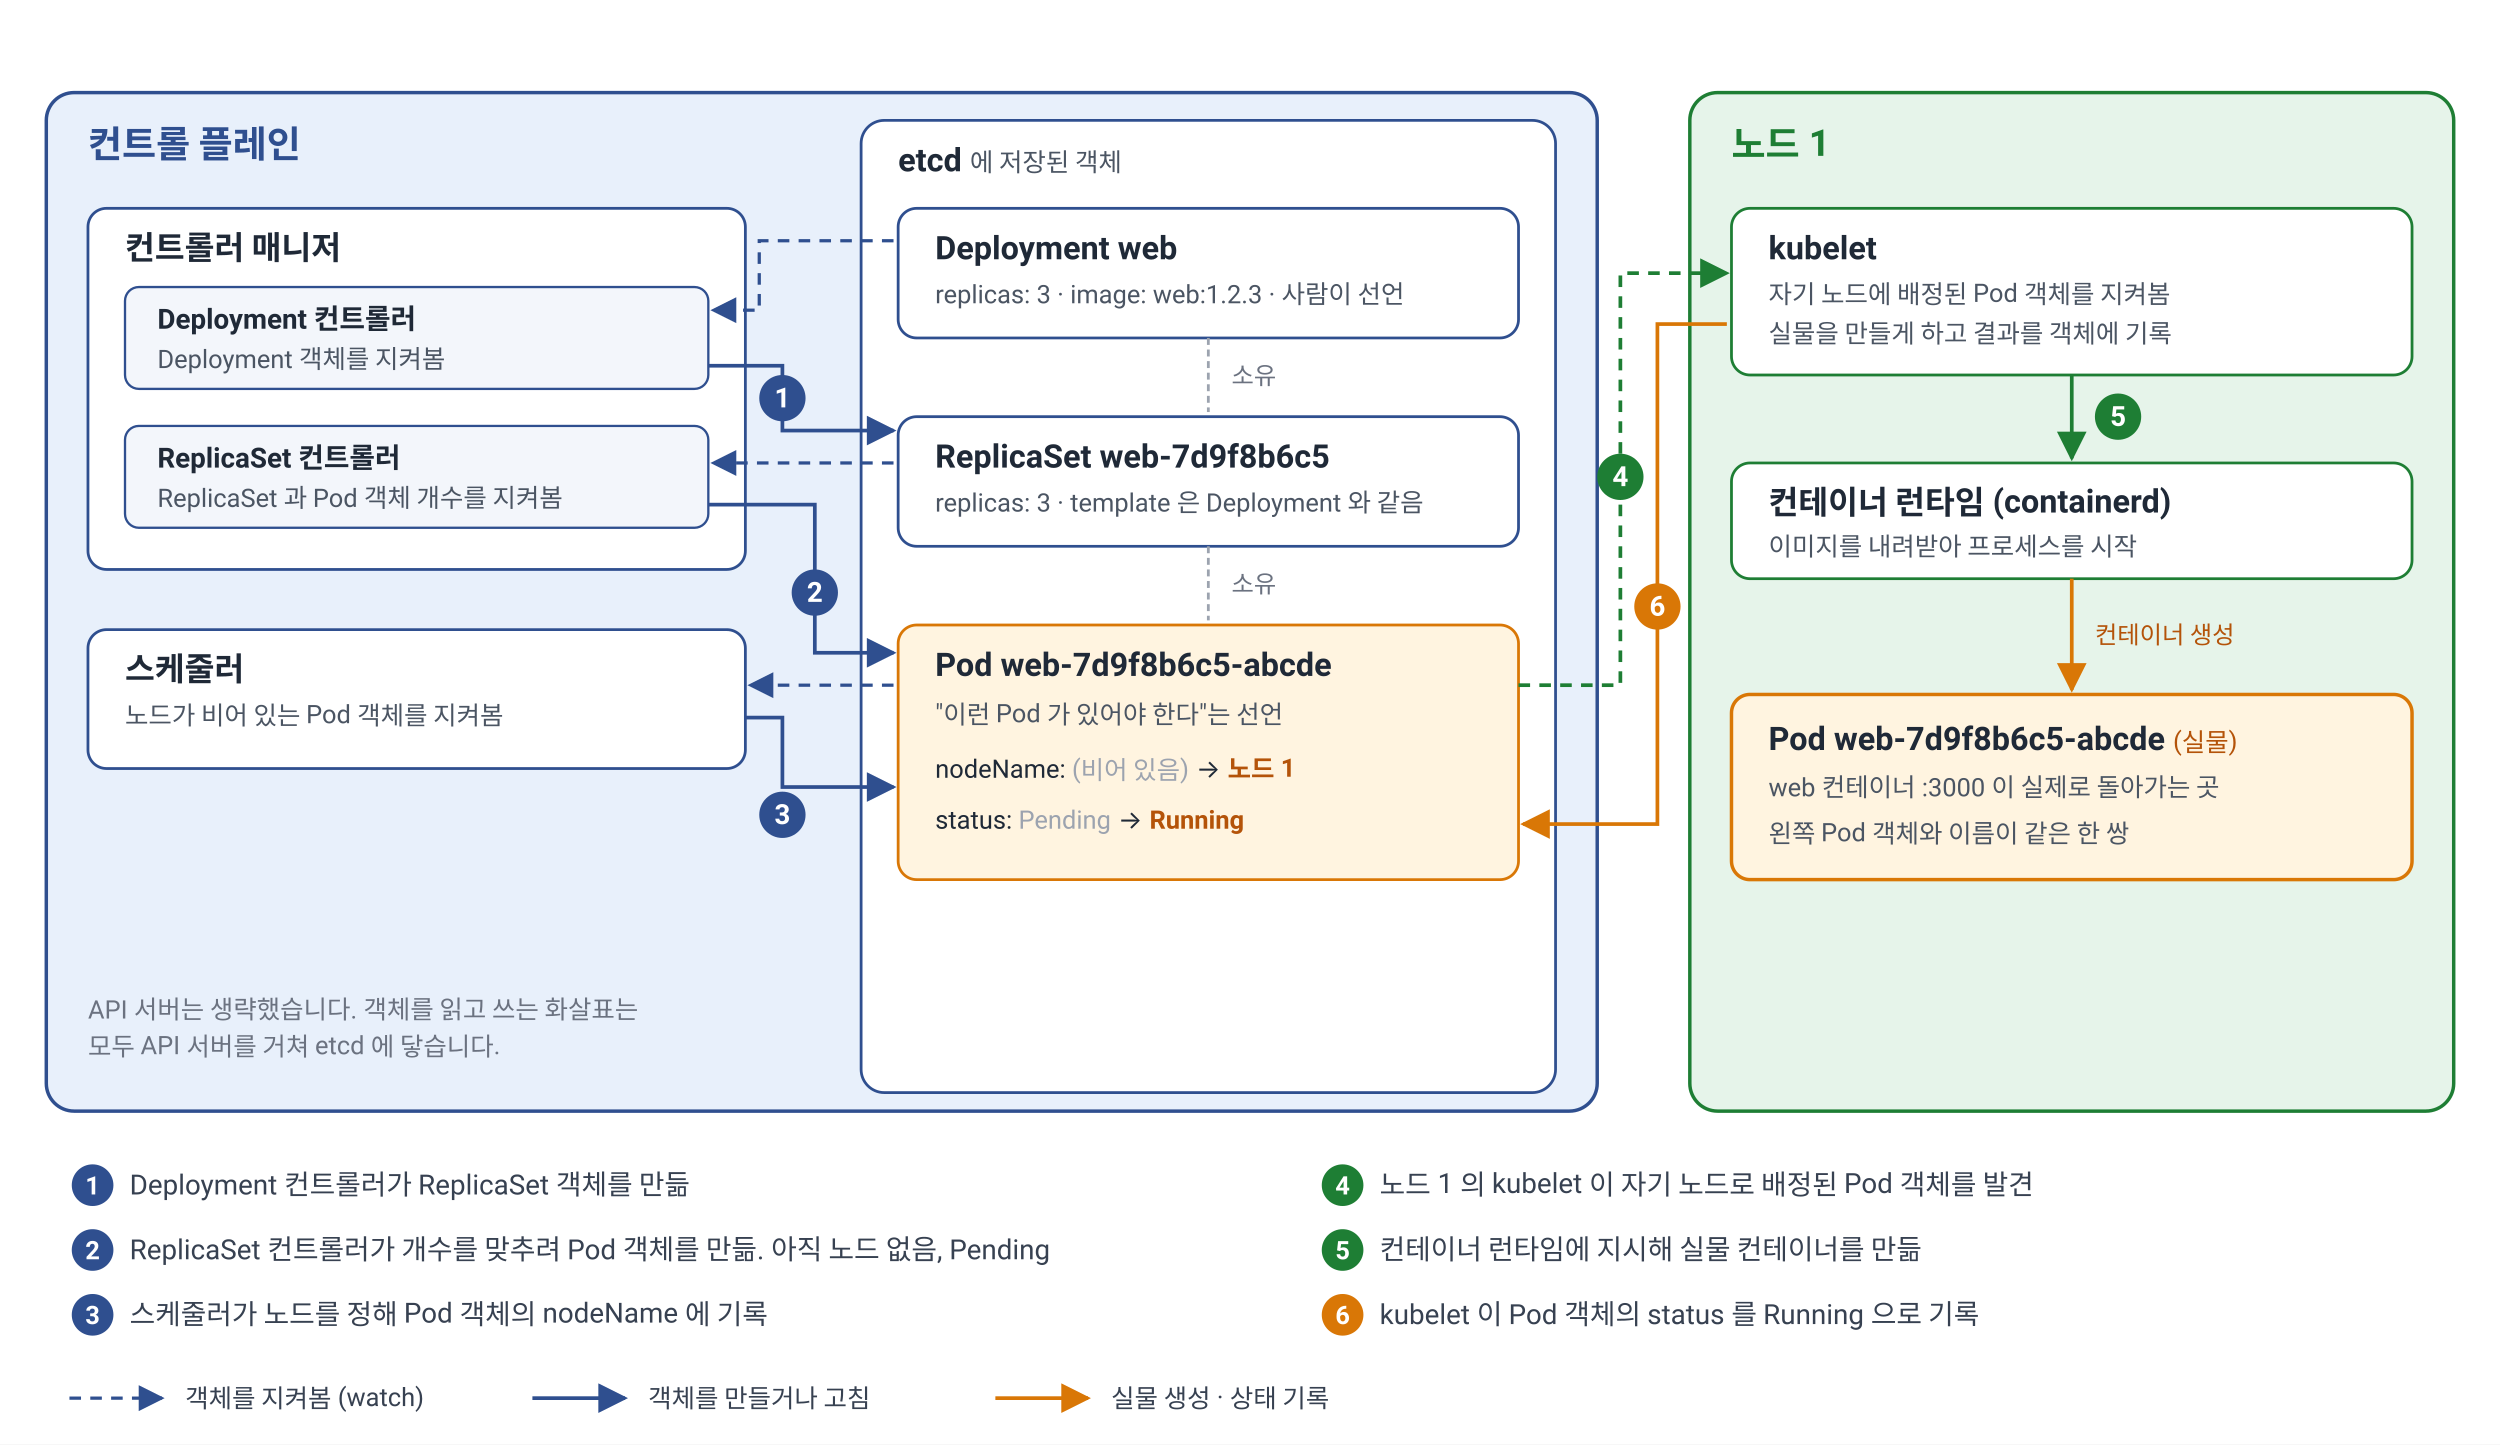
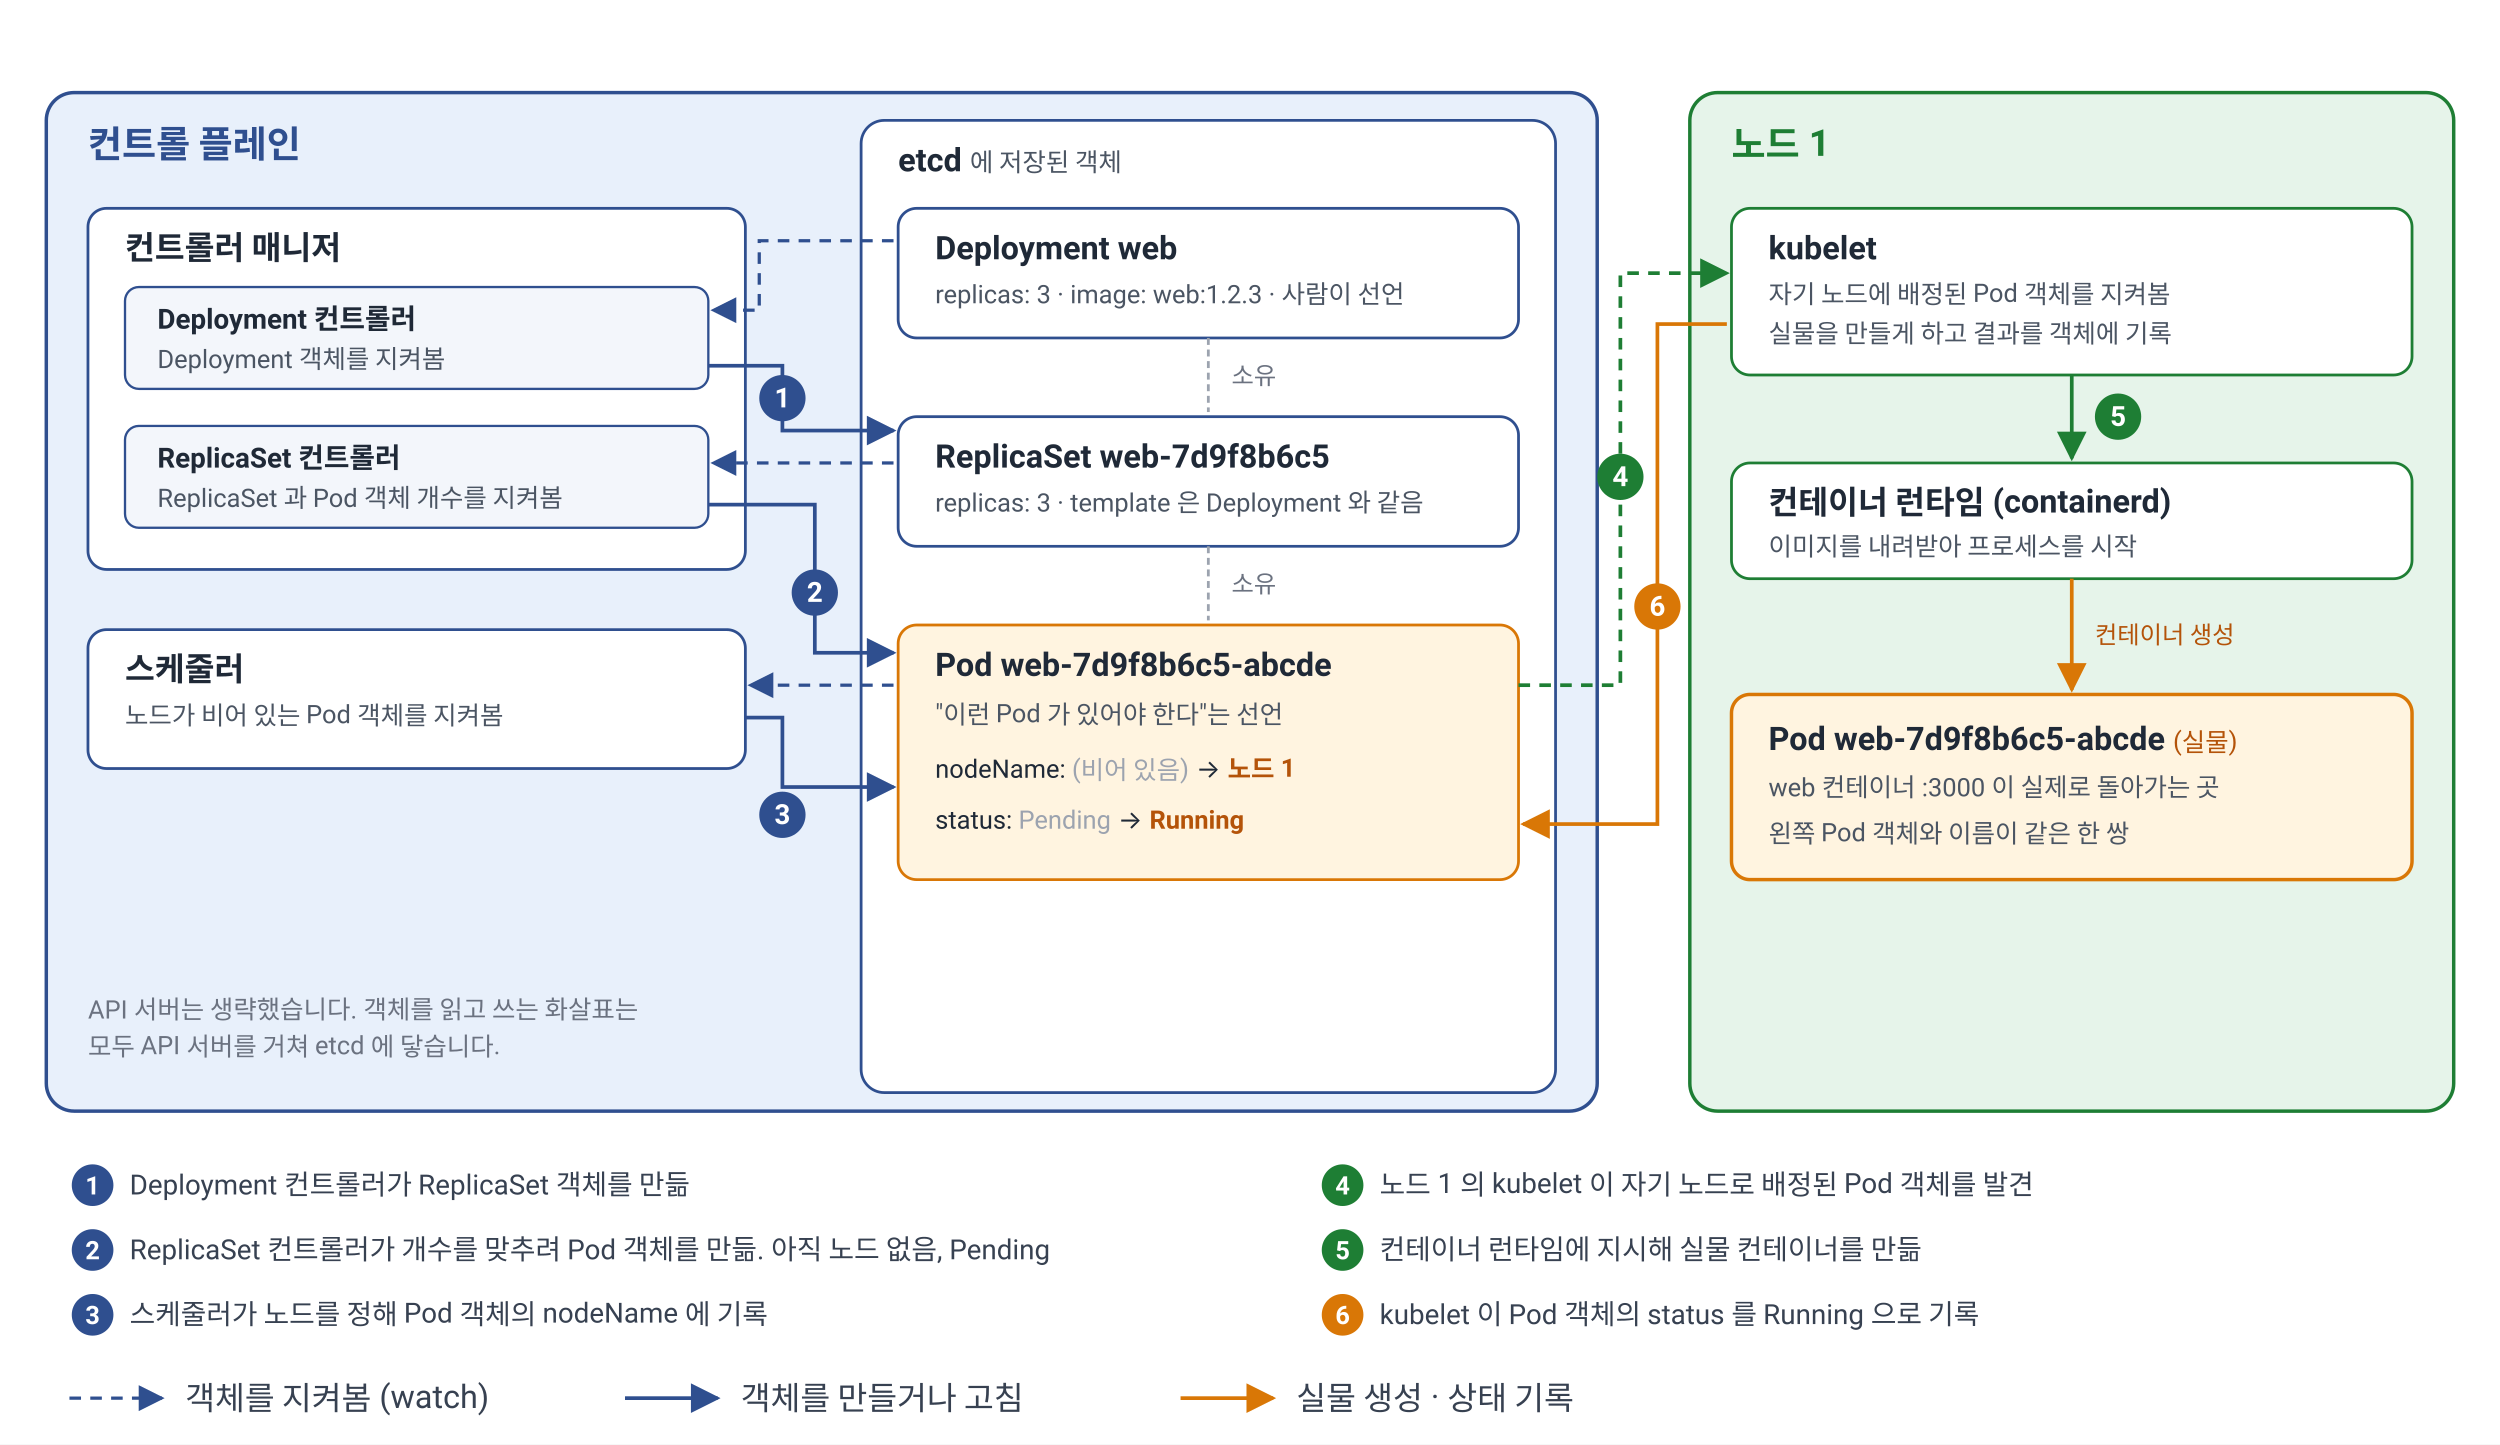
<svg xmlns="http://www.w3.org/2000/svg" width="1080" height="624" viewBox="0 0 1080 624" font-family="-apple-system, BlinkMacSystemFont, 'Apple SD Gothic Neo', 'Noto Sans KR', 'Segoe UI', Roboto, sans-serif" font-size="13">
  <rect width="1080" height="624" fill="#ffffff" />
  <defs>
    <marker id="arrow" viewBox="0 0 10 10" refX="9" refY="5" markerWidth="8" markerHeight="8" orient="auto-start-reverse">
      <path d="M0,0 L10,5 L0,10 z" fill="#6b7280" />
    </marker>
    <marker id="arrow-blue" viewBox="0 0 10 10" refX="9" refY="5" markerWidth="8" markerHeight="8" orient="auto-start-reverse">
      <path d="M0,0 L10,5 L0,10 z" fill="#2f4f8f" />
    </marker>
    <marker id="arrow-orange" viewBox="0 0 10 10" refX="9" refY="5" markerWidth="8" markerHeight="8" orient="auto-start-reverse">
      <path d="M0,0 L10,5 L0,10 z" fill="#d97706" />
    </marker>
    <marker id="arrow-green" viewBox="0 0 10 10" refX="9" refY="5" markerWidth="8" markerHeight="8" orient="auto-start-reverse">
      <path d="M0,0 L10,5 L0,10 z" fill="#1e7e34" />
    </marker>
  </defs>
  <rect x="20" y="40" width="670" height="440" rx="12" fill="#e8f0fb" stroke="#2f4f8f" stroke-width="1.5" />
  <text x="38" y="68" font-size="16" font-weight="700" fill="#2f4f8f">컨트롤 플레인</text>
  <rect x="38" y="90" width="284" height="156" rx="8" fill="#ffffff" stroke="#2f4f8f" stroke-width="1.2" />
  <text x="54" y="112" font-size="14" font-weight="700" fill="#1f2937">컨트롤러 매니저</text>
  <rect x="54" y="124" width="252" height="44" rx="6" fill="#f3f6fb" stroke="#2f4f8f" stroke-width="1" />
  <text x="68" y="142" font-size="12" font-weight="700" fill="#1f2937">Deployment 컨트롤러</text>
  <text x="68" y="159" font-size="11" fill="#4b5563">Deployment 객체를 지켜봄</text>
  <rect x="54" y="184" width="252" height="44" rx="6" fill="#f3f6fb" stroke="#2f4f8f" stroke-width="1" />
  <text x="68" y="202" font-size="12" font-weight="700" fill="#1f2937">ReplicaSet 컨트롤러</text>
  <text x="68" y="219" font-size="11" fill="#4b5563">ReplicaSet 과 Pod 객체 개수를 지켜봄</text>
  <rect x="38" y="272" width="284" height="60" rx="8" fill="#ffffff" stroke="#2f4f8f" stroke-width="1.2" />
  <text x="54" y="294" font-size="14" font-weight="700" fill="#1f2937">스케줄러</text>
  <text x="54" y="313" font-size="11" fill="#4b5563">노드가 비어 있는 Pod 객체를 지켜봄</text>
  <text x="38" y="440" font-size="11" fill="#6b7280">API 서버는 생략했습니다. 객체를 읽고 쓰는 화살표는</text>
  <text x="38" y="456" font-size="11" fill="#6b7280">모두 API 서버를 거쳐 etcd 에 닿습니다.</text>
  <rect x="372" y="52" width="300" height="420" rx="10" fill="#ffffff" stroke="#2f4f8f" stroke-width="1.2" />
  <text x="388" y="74" font-size="14" font-weight="700" fill="#1f2937">etcd <tspan font-size="11" font-weight="400" fill="#4b5563">에 저장된 객체</tspan>
  </text>
  <rect x="388" y="90" width="268" height="56" rx="8" fill="#ffffff" stroke="#2f4f8f" stroke-width="1.2" />
  <text x="404" y="112" font-size="14" font-weight="700" fill="#1f2937">Deployment web</text>
  <text x="404" y="131" font-size="11" fill="#4b5563">replicas: 3 · image: web:1.2.3 · 사람이 선언</text>
  <rect x="388" y="180" width="268" height="56" rx="8" fill="#ffffff" stroke="#2f4f8f" stroke-width="1.2" />
  <text x="404" y="202" font-size="14" font-weight="700" fill="#1f2937">ReplicaSet web-7d9f8b6c5</text>
  <text x="404" y="221" font-size="11" fill="#4b5563">replicas: 3 · template 은 Deployment 와 같음</text>
  <rect x="388" y="270" width="268" height="110" rx="8" fill="#fff4e0" stroke="#d97706" stroke-width="1.2" />
  <text x="404" y="292" font-size="14" font-weight="700" fill="#1f2937">Pod web-7d9f8b6c5-abcde</text>
  <text x="404" y="312" font-size="11" fill="#4b5563">"이런 Pod 가 있어야 한다"는 선언</text>
  <text x="404" y="336" font-size="11" fill="#1f2937">nodeName: <tspan fill="#9ca3af">(비어 있음)</tspan> → <tspan fill="#b45309" font-weight="700">노드 1</tspan>
  </text>
  <text x="404" y="358" font-size="11" fill="#1f2937">status: <tspan fill="#9ca3af">Pending</tspan> → <tspan fill="#b45309" font-weight="700">Running</tspan>
  </text>
  <line x1="522" y1="146" x2="522" y2="178" stroke="#9ca3af" stroke-width="1.2" stroke-dasharray="3 2" />
  <line x1="522" y1="236" x2="522" y2="268" stroke="#9ca3af" stroke-width="1.2" stroke-dasharray="3 2" />
  <text x="532" y="166" font-size="10.5" fill="#6b7280">소유</text>
  <text x="532" y="256" font-size="10.5" fill="#6b7280">소유</text>
  <rect x="730" y="40" width="330" height="440" rx="12" fill="#e6f4ea" stroke="#1e7e34" stroke-width="1.5" />
  <text x="748" y="68" font-size="16" font-weight="700" fill="#1e7e34">노드 1</text>
  <rect x="748" y="90" width="294" height="72" rx="8" fill="#ffffff" stroke="#1e7e34" stroke-width="1.2" />
  <text x="764" y="112" font-size="14" font-weight="700" fill="#1f2937">kubelet</text>
  <text x="764" y="131" font-size="11" fill="#4b5563">자기 노드에 배정된 Pod 객체를 지켜봄</text>
  <text x="764" y="148" font-size="11" fill="#4b5563">실물을 만들게 하고 결과를 객체에 기록</text>
  <rect x="748" y="200" width="294" height="50" rx="8" fill="#ffffff" stroke="#1e7e34" stroke-width="1.2" />
  <text x="764" y="222" font-size="14" font-weight="700" fill="#1f2937">컨테이너 런타임 (containerd)</text>
  <text x="764" y="240" font-size="11" fill="#4b5563">이미지를 내려받아 프로세스를 시작</text>
  <rect x="748" y="300" width="294" height="80" rx="8" fill="#fff4e0" stroke="#d97706" stroke-width="1.5" />
  <text x="764" y="324" font-size="14" font-weight="700" fill="#1f2937">Pod web-7d9f8b6c5-abcde <tspan font-size="11" font-weight="400" fill="#b45309">(실물)</tspan>
  </text>
  <text x="764" y="344" font-size="11" fill="#4b5563">web 컨테이너 :3000 이 실제로 돌아가는 곳</text>
  <text x="764" y="364" font-size="11" fill="#4b5563">왼쪽 Pod 객체와 이름이 같은 한 쌍</text>
  <path d="M386,104 L328,104 L328,134 L308,134" fill="none" stroke="#2f4f8f" stroke-width="1.4" stroke-dasharray="5 4" marker-end="url(#arrow-blue)" />
  <path d="M386,200 L308,200" fill="none" stroke="#2f4f8f" stroke-width="1.4" stroke-dasharray="5 4" marker-end="url(#arrow-blue)" />
  <path d="M386,296 L324,296" fill="none" stroke="#2f4f8f" stroke-width="1.4" stroke-dasharray="5 4" marker-end="url(#arrow-blue)" />
  <path d="M306,158 L338,158 L338,186 L386,186" fill="none" stroke="#2f4f8f" stroke-width="1.6" marker-end="url(#arrow-blue)" />
  <circle cx="338" cy="172" r="10" fill="#2f4f8f" />
  <text x="338" y="176" text-anchor="middle" font-size="12" font-weight="700" fill="#ffffff">1</text>
  <path d="M306,218 L352,218 L352,282 L386,282" fill="none" stroke="#2f4f8f" stroke-width="1.6" marker-end="url(#arrow-blue)" />
  <circle cx="352" cy="256" r="10" fill="#2f4f8f" />
  <text x="352" y="260" text-anchor="middle" font-size="12" font-weight="700" fill="#ffffff">2</text>
  <path d="M322,310 L338,310 L338,340 L386,340" fill="none" stroke="#2f4f8f" stroke-width="1.6" marker-end="url(#arrow-blue)" />
  <circle cx="338" cy="352" r="10" fill="#2f4f8f" />
  <text x="338" y="356" text-anchor="middle" font-size="12" font-weight="700" fill="#ffffff">3</text>
  <path d="M656,296 L700,296 L700,118 L746,118" fill="none" stroke="#1e7e34" stroke-width="1.6" stroke-dasharray="5 4" marker-end="url(#arrow-green)" />
  <circle cx="700" cy="206" r="10" fill="#1e7e34" />
  <text x="700" y="210" text-anchor="middle" font-size="12" font-weight="700" fill="#ffffff">4</text>
  <line x1="895" y1="162" x2="895" y2="198" stroke="#1e7e34" stroke-width="1.6" marker-end="url(#arrow-green)" />
  <circle cx="915" cy="180" r="10" fill="#1e7e34" />
  <text x="915" y="184" text-anchor="middle" font-size="12" font-weight="700" fill="#ffffff">5</text>
  <line x1="895" y1="250" x2="895" y2="298" stroke="#d97706" stroke-width="1.6" marker-end="url(#arrow-orange)" />
  <text x="905" y="278" font-size="10.5" fill="#b45309">컨테이너 생성</text>
  <path d="M746,140 L716,140 L716,356 L658,356" fill="none" stroke="#d97706" stroke-width="1.6" marker-end="url(#arrow-orange)" />
  <circle cx="716" cy="262" r="10" fill="#d97706" />
  <text x="716" y="266" text-anchor="middle" font-size="12" font-weight="700" fill="#ffffff">6</text>
  <g font-size="12" fill="#374151">
    <circle cx="40" cy="512" r="9" fill="#2f4f8f" />
    <text x="40" y="516" text-anchor="middle" font-size="11" font-weight="700" fill="#ffffff">1</text>
    <text x="56" y="516">Deployment 컨트롤러가 ReplicaSet 객체를 만듦</text>
    <circle cx="40" cy="540" r="9" fill="#2f4f8f" />
    <text x="40" y="544" text-anchor="middle" font-size="11" font-weight="700" fill="#ffffff">2</text>
    <text x="56" y="544">ReplicaSet 컨트롤러가 개수를 맞추려 Pod 객체를 만듦. 아직 노드 없음, Pending</text>
    <circle cx="40" cy="568" r="9" fill="#2f4f8f" />
    <text x="40" y="572" text-anchor="middle" font-size="11" font-weight="700" fill="#ffffff">3</text>
    <text x="56" y="572">스케줄러가 노드를 정해 Pod 객체의 nodeName 에 기록</text>
    <circle cx="580" cy="512" r="9" fill="#1e7e34" />
    <text x="580" y="516" text-anchor="middle" font-size="11" font-weight="700" fill="#ffffff">4</text>
    <text x="596" y="516">노드 1 의 kubelet 이 자기 노드로 배정된 Pod 객체를 발견</text>
    <circle cx="580" cy="540" r="9" fill="#1e7e34" />
    <text x="580" y="544" text-anchor="middle" font-size="11" font-weight="700" fill="#ffffff">5</text>
    <text x="596" y="544">컨테이너 런타임에 지시해 실물 컨테이너를 만듦</text>
    <circle cx="580" cy="568" r="9" fill="#d97706" />
    <text x="580" y="572" text-anchor="middle" font-size="11" font-weight="700" fill="#ffffff">6</text>
    <text x="596" y="572">kubelet 이 Pod 객체의 status 를 Running 으로 기록</text>
  </g>
  <line x1="30" y1="604" x2="70" y2="604" stroke="#2f4f8f" stroke-width="1.4" stroke-dasharray="5 4" marker-end="url(#arrow-blue)" />
-   <text x="80" y="608" font-size="11" fill="#374151">객체를 지켜봄 (watch)</text>
-   <line x1="230" y1="604" x2="270" y2="604" stroke="#2f4f8f" stroke-width="1.6" marker-end="url(#arrow-blue)" />
-   <text x="280" y="608" font-size="11" fill="#374151">객체를 만들거나 고침</text>
-   <line x1="430" y1="604" x2="470" y2="604" stroke="#d97706" stroke-width="1.6" marker-end="url(#arrow-orange)" />
-   <text x="480" y="608" font-size="11" fill="#374151">실물 생성 · 상태 기록</text>
+   <text x="80" y="609" font-size="14" fill="#374151">객체를 지켜봄 (watch)</text>
+   <line x1="270" y1="604" x2="310" y2="604" stroke="#2f4f8f" stroke-width="1.6" marker-end="url(#arrow-blue)" />
+   <text x="320" y="609" font-size="14" fill="#374151">객체를 만들거나 고침</text>
+   <line x1="510" y1="604" x2="550" y2="604" stroke="#d97706" stroke-width="1.6" marker-end="url(#arrow-orange)" />
+   <text x="560" y="609" font-size="14" fill="#374151">실물 생성 · 상태 기록</text>
</svg>
